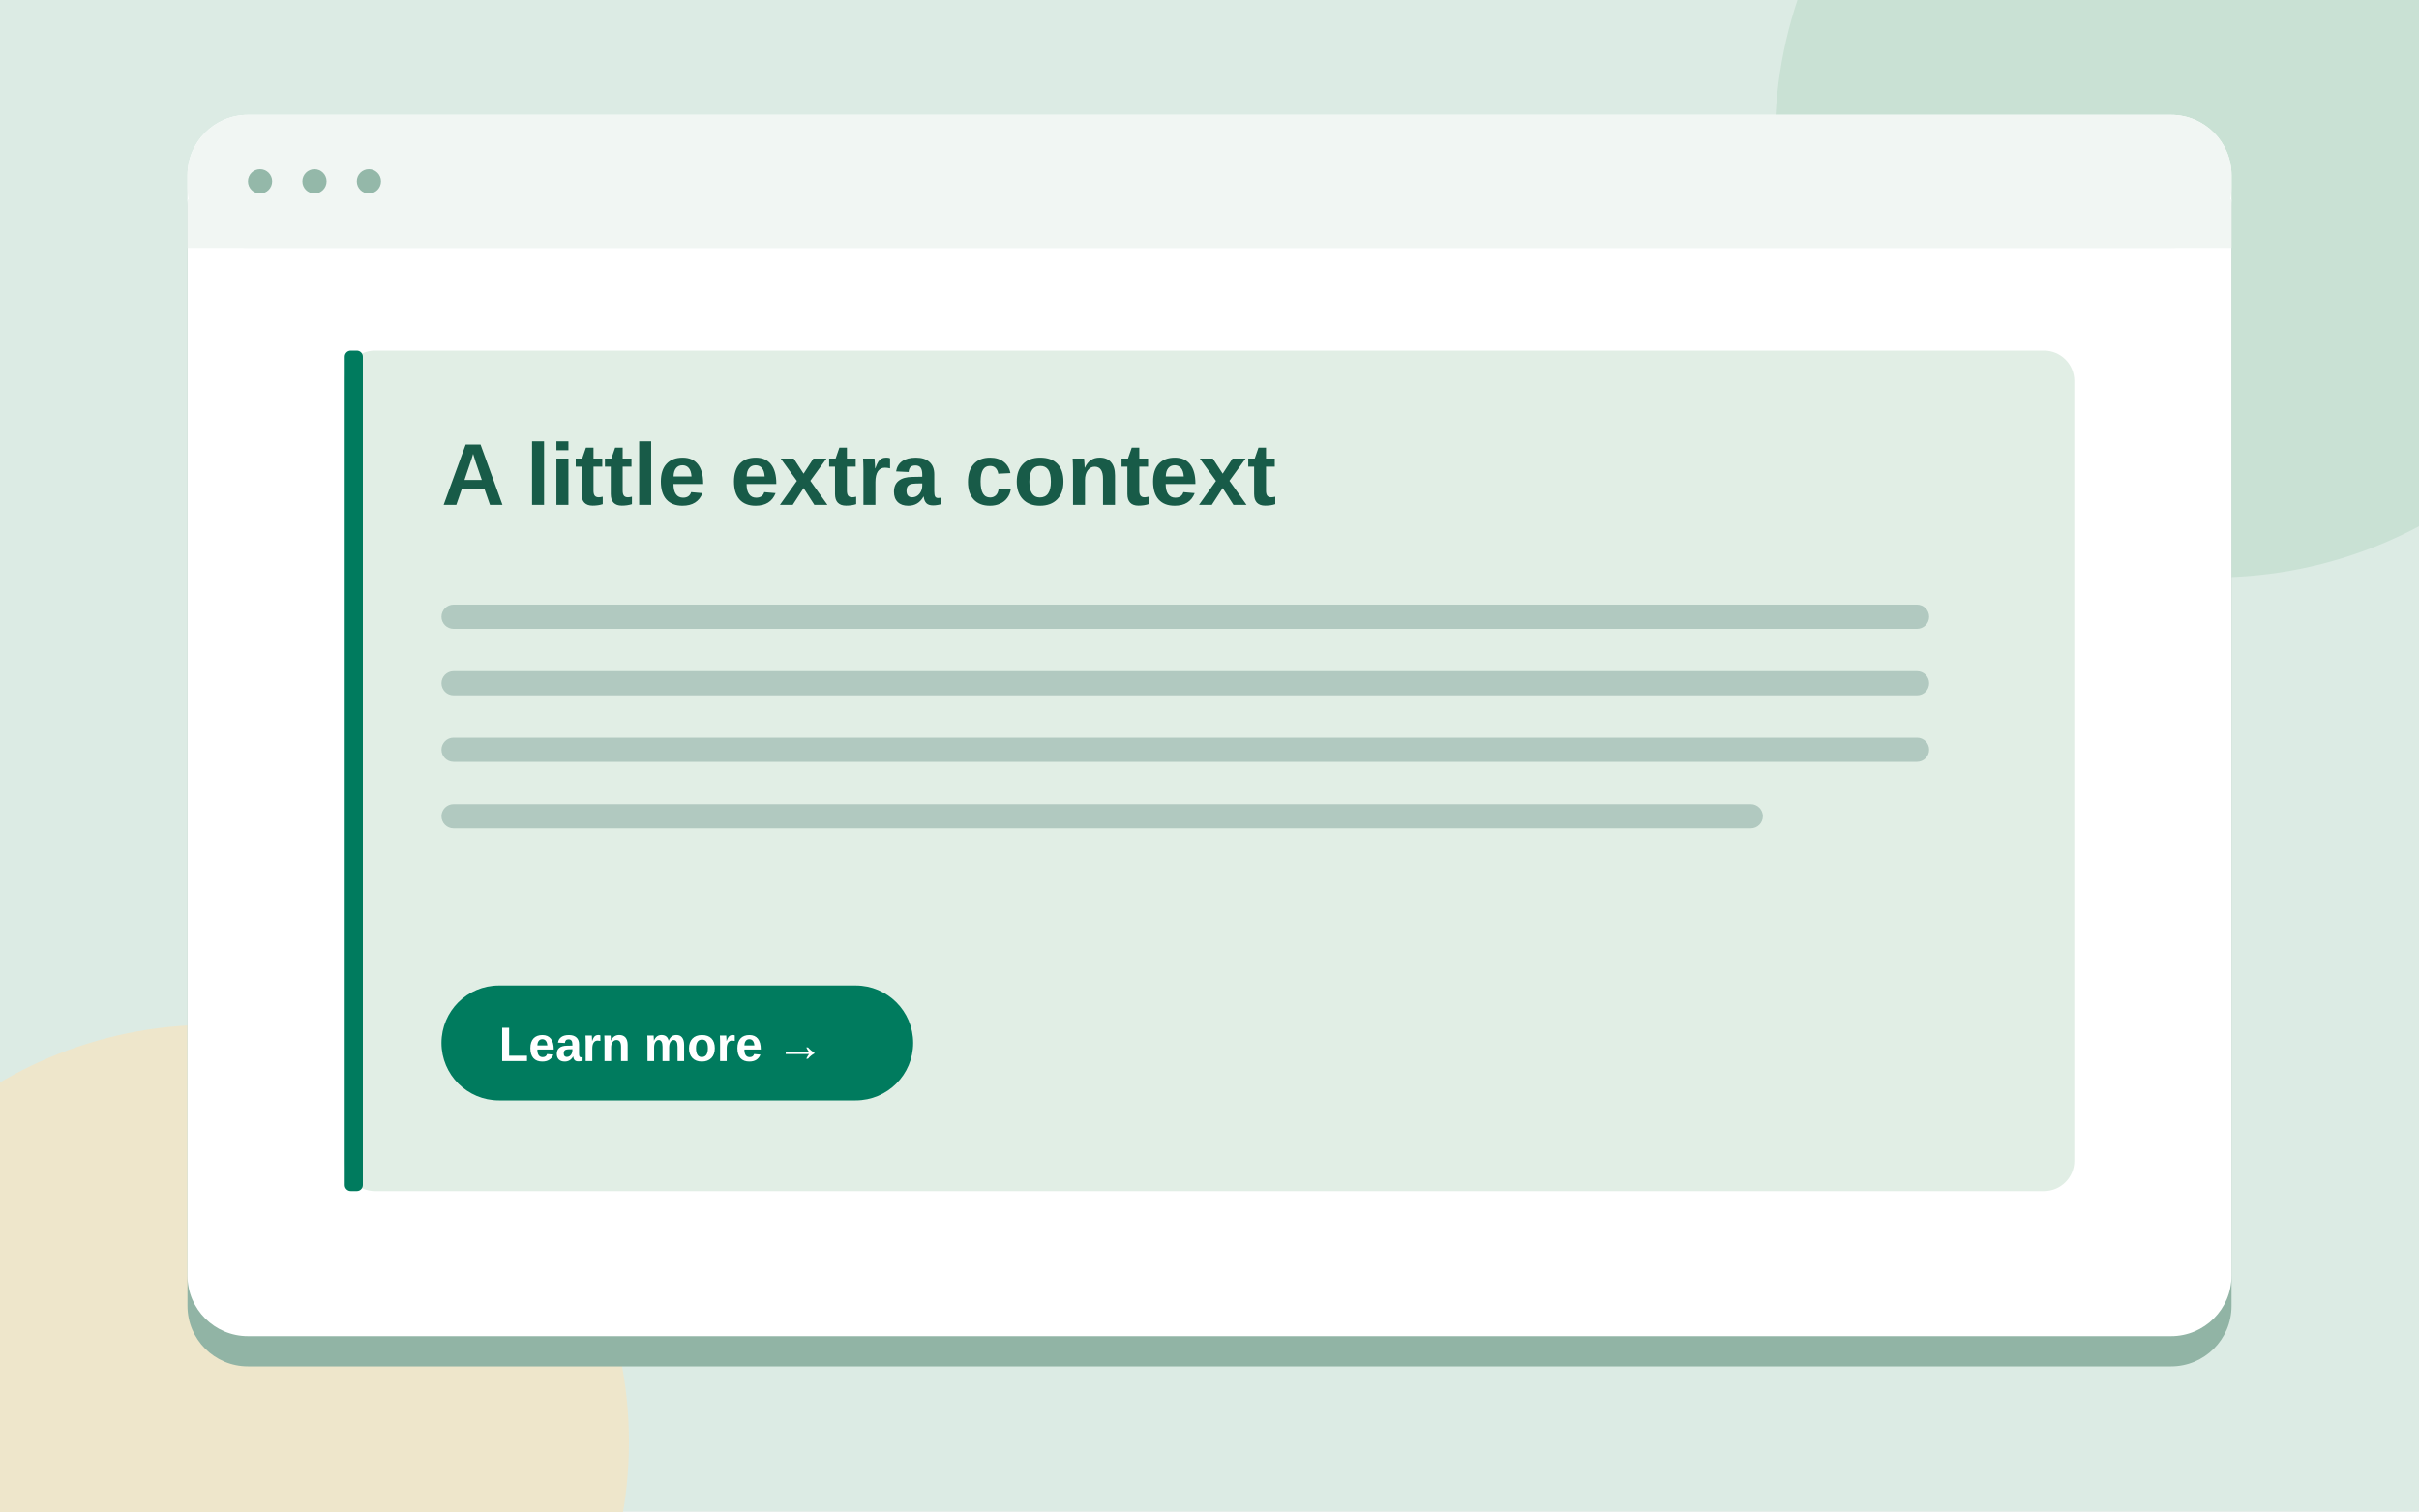
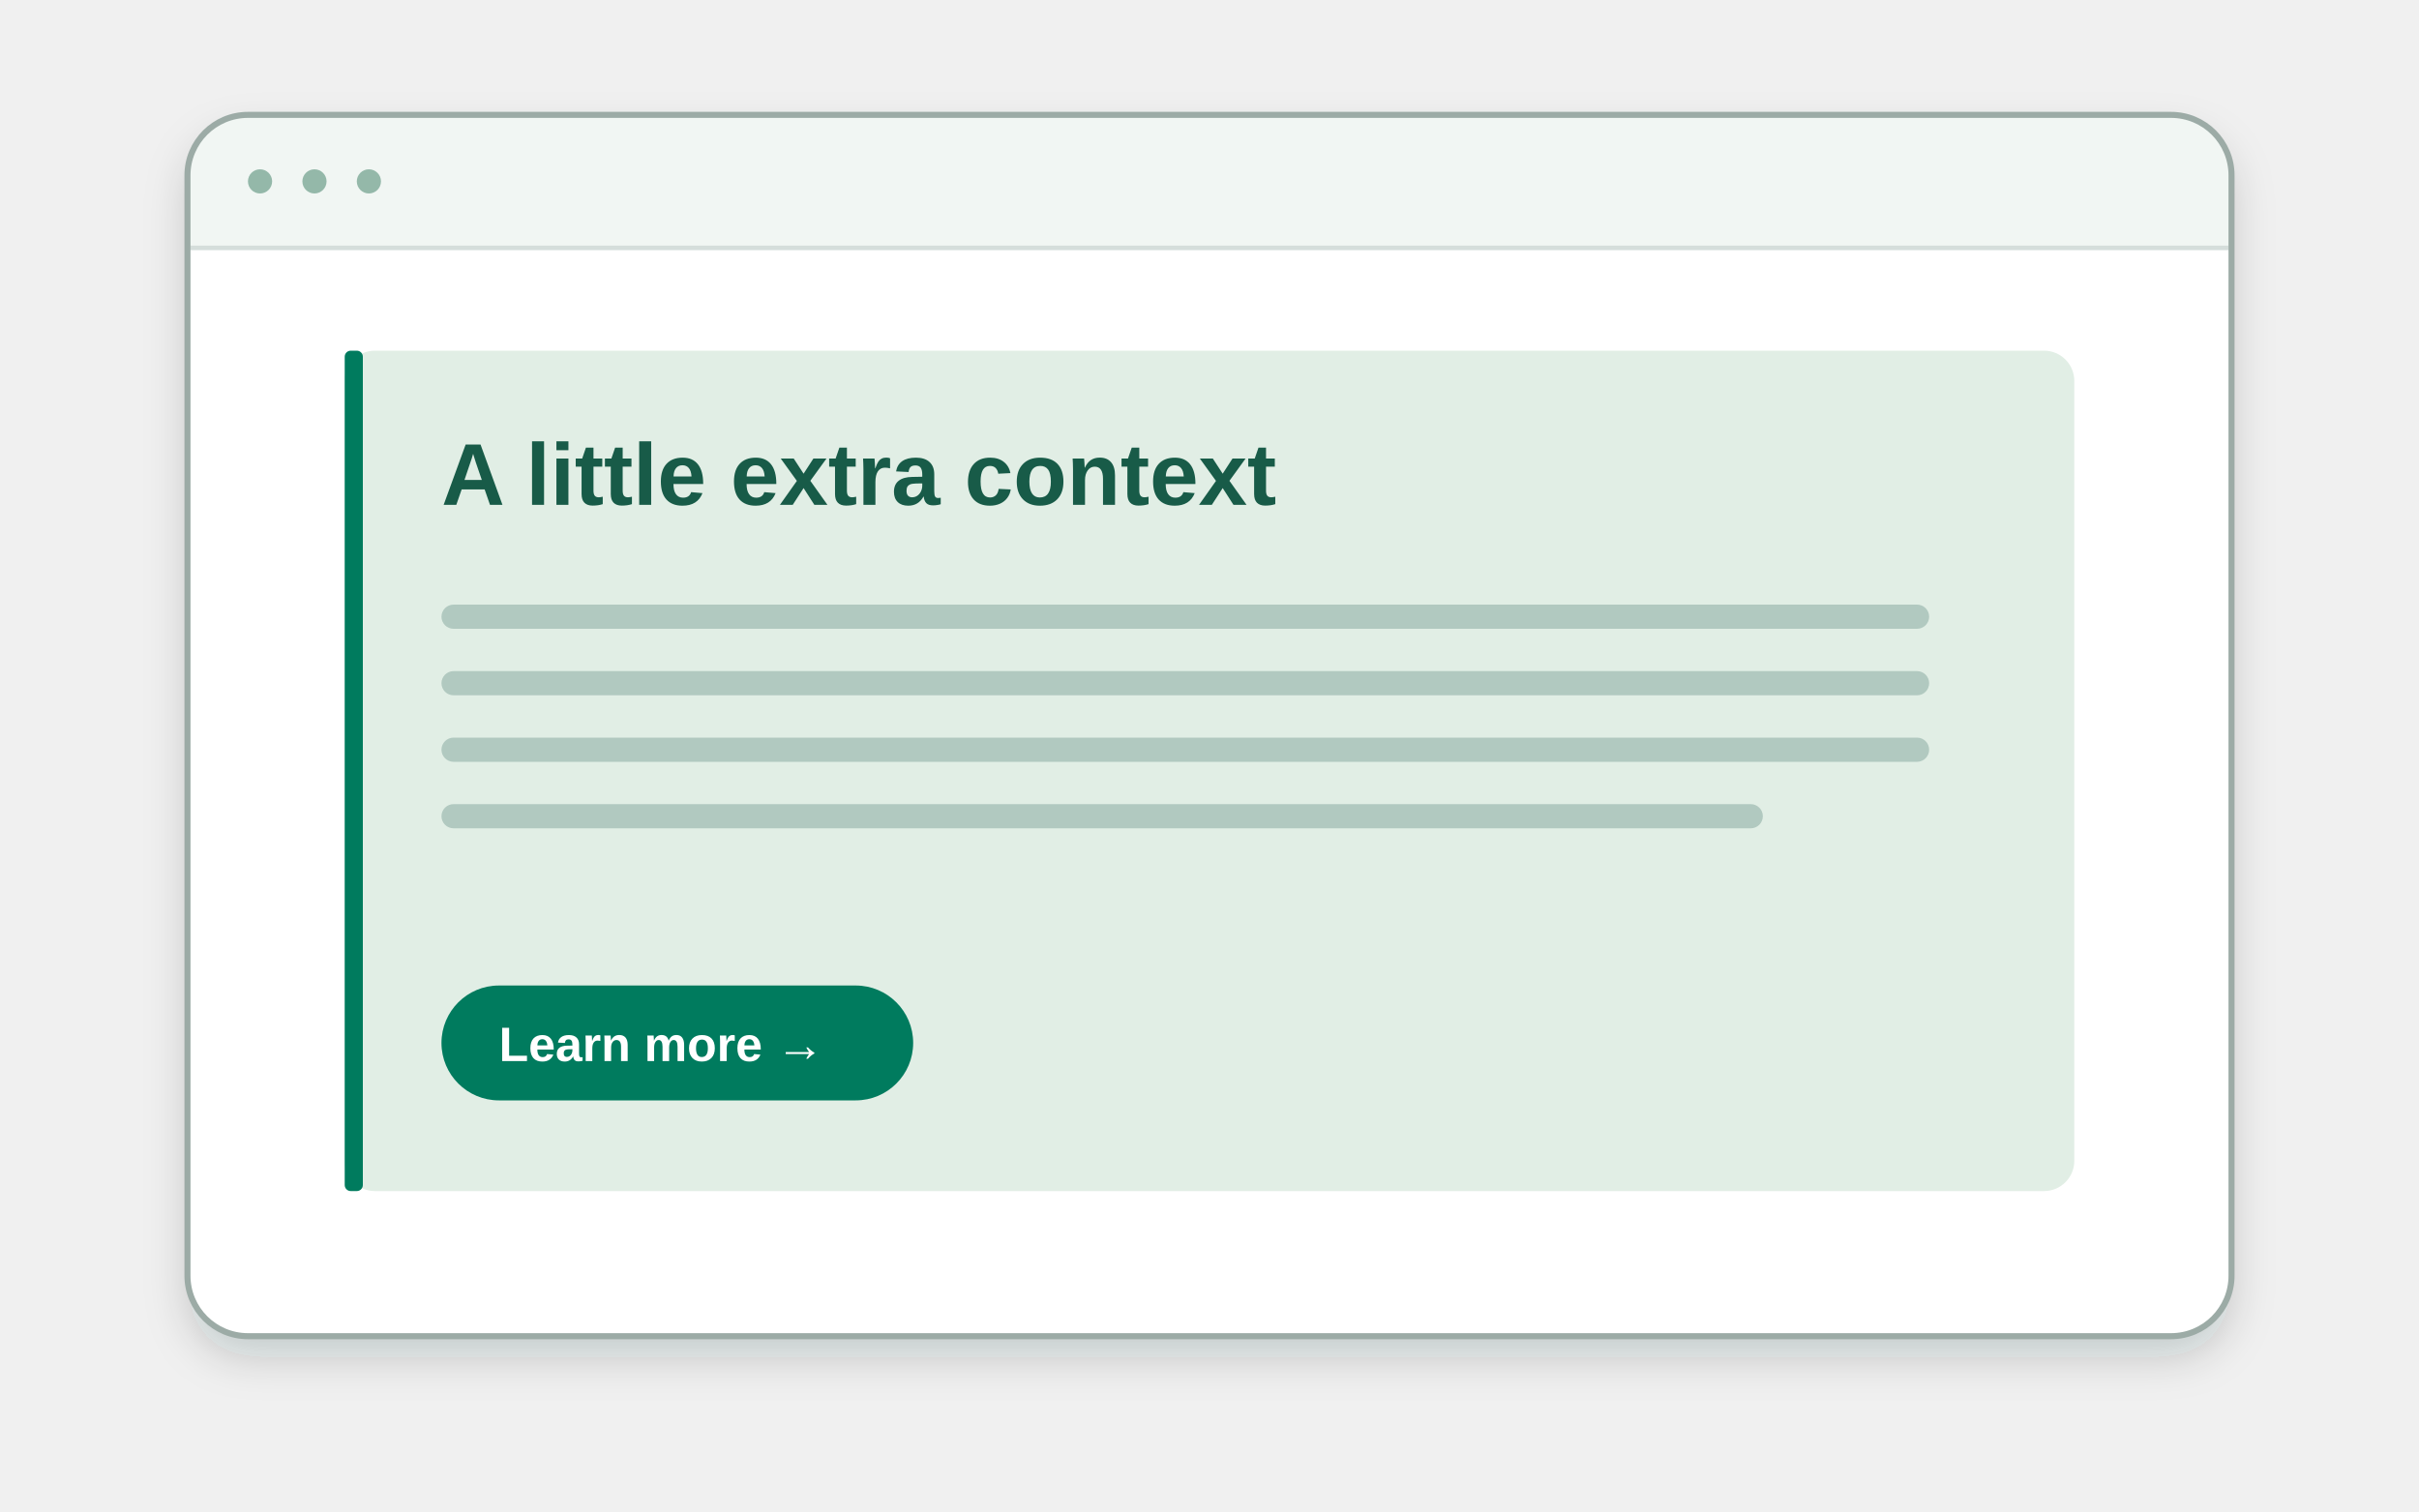
<svg xmlns="http://www.w3.org/2000/svg" width="800" height="500" viewBox="0 0 800 500">
  <defs>
    <clipPath id="window">
      <rect x="62" y="82" width="676" height="360" rx="16" />
    </clipPath>
+     <filter id="window-shadow" filterUnits="userSpaceOnUse" x="24" y="6" width="752" height="480" color-interpolation-filters="sRGB">
+       <feDropShadow dx="0" dy="7" stdDeviation="7" flood-color="#18231f" flood-opacity="0.18" />
+     </filter>
  </defs>
-   <rect width="800" height="500" fill="#dcebe4" />
-   <circle cx="732" cy="46" r="145" fill="#c9e1d4" />
-   <circle cx="70" cy="477" r="138" fill="#eee6cb" />
-   <rect x="62" y="48" width="676" height="404" rx="20" fill="#91b4a5" />
-   <rect x="62" y="38" width="676" height="404" rx="20" fill="#fff" />
+   <rect x="62" y="38" width="676" height="404" rx="20" fill="#fff" filter="url(#window-shadow)" />
  <rect x="62" y="38" width="676" height="44" rx="20" fill="#f1f6f3" />
  <path d="M62 66h676v16H62" fill="#f1f6f3" />
  <circle cx="86" cy="60" r="4" fill="#94b8a9" />
  <circle cx="104" cy="60" r="4" fill="#94b8a9" />
  <circle cx="122" cy="60" r="4" fill="#94b8a9" />
+   <path d="M63 82h674" stroke="#d5dedb" stroke-width="1.5" />
  <g clip-path="url(#window)">
    <rect x="114" y="116" width="572" height="278" rx="10" fill="#e1eee5" />
    <rect x="114" y="116" width="6" height="278" rx="2" fill="#007b5e" />
    <text x="146" y="167" font-family="Arial, sans-serif" font-size="29" font-weight="700" fill="#185b48">A little extra context</text>
    <rect x="146" y="200" width="492" height="8" rx="4" fill="#b1c9c0" />
    <rect x="146" y="222" width="492" height="8" rx="4" fill="#b1c9c0" />
    <rect x="146" y="244" width="492" height="8" rx="4" fill="#b1c9c0" />
    <rect x="146" y="266" width="437" height="8" rx="4" fill="#b1c9c0" />
    <rect x="146" y="326" width="156" height="38" rx="19" fill="#007b5e" />
    <text x="165" y="351" font-family="Arial, sans-serif" font-size="16" font-weight="700" fill="#fff">Learn more →</text>
  </g>
+   <rect x="62" y="38" width="676" height="404" rx="20" fill="none" stroke="#9caba6" stroke-width="2" />
</svg>
